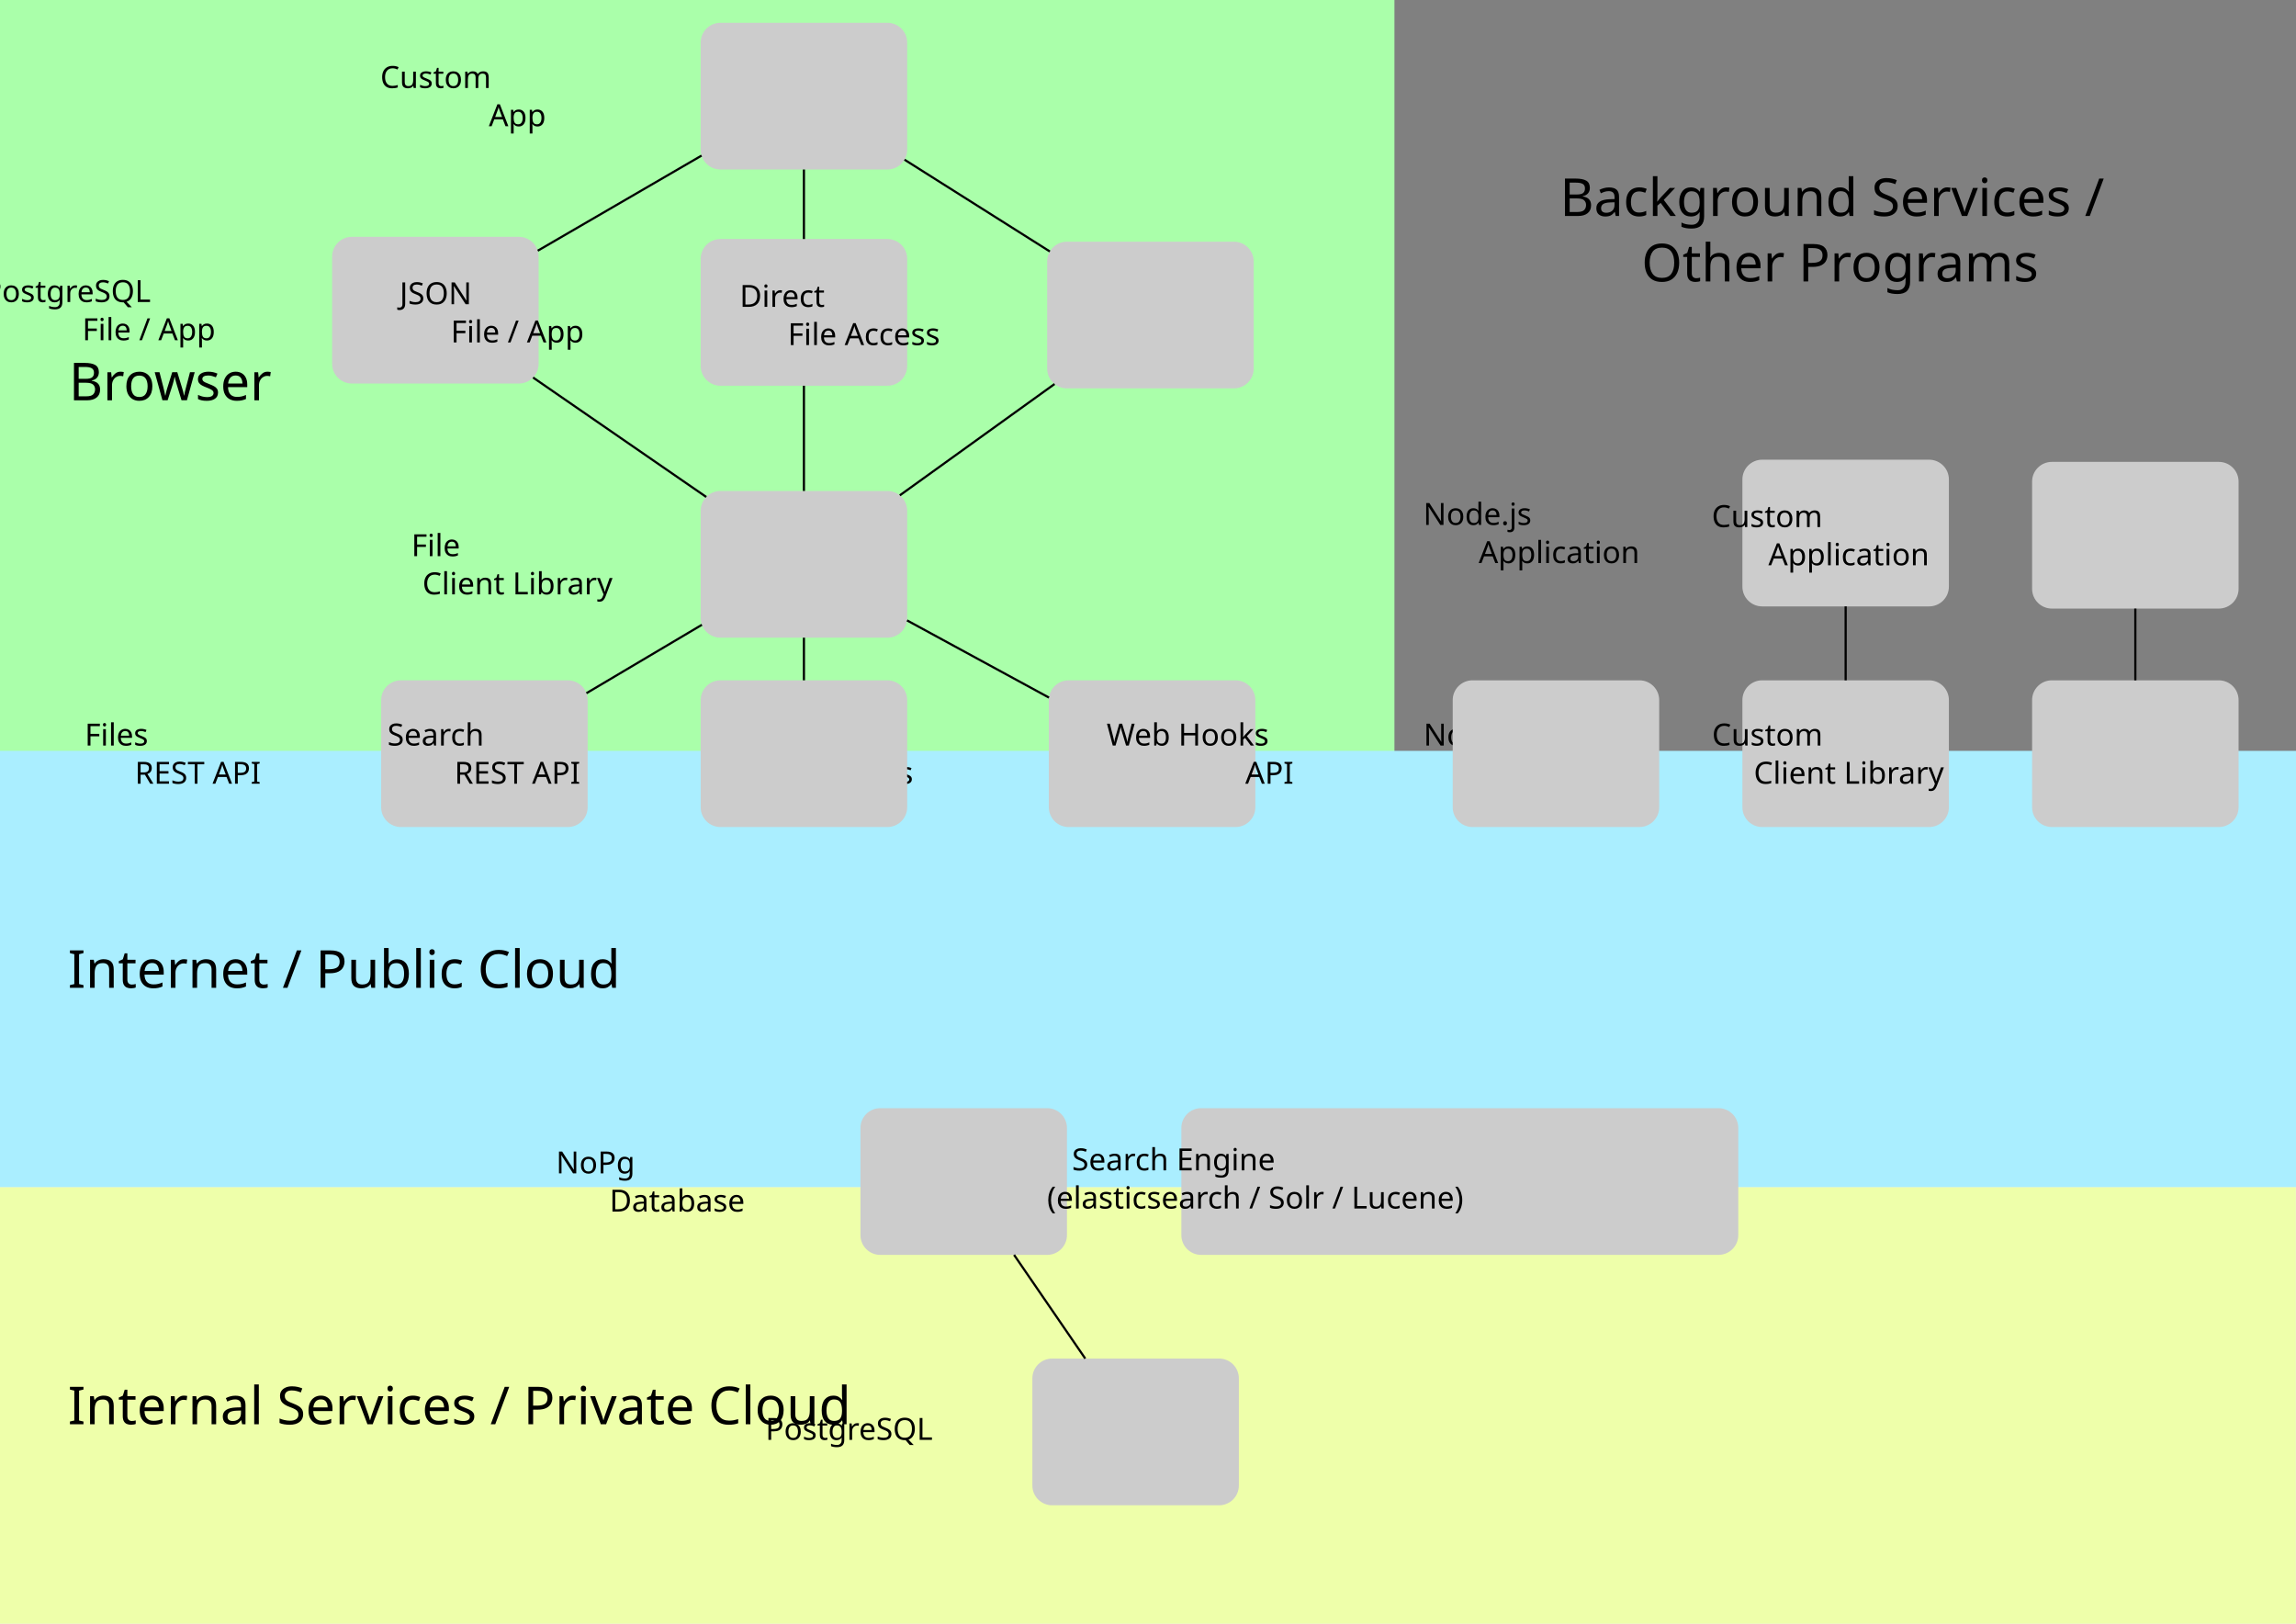
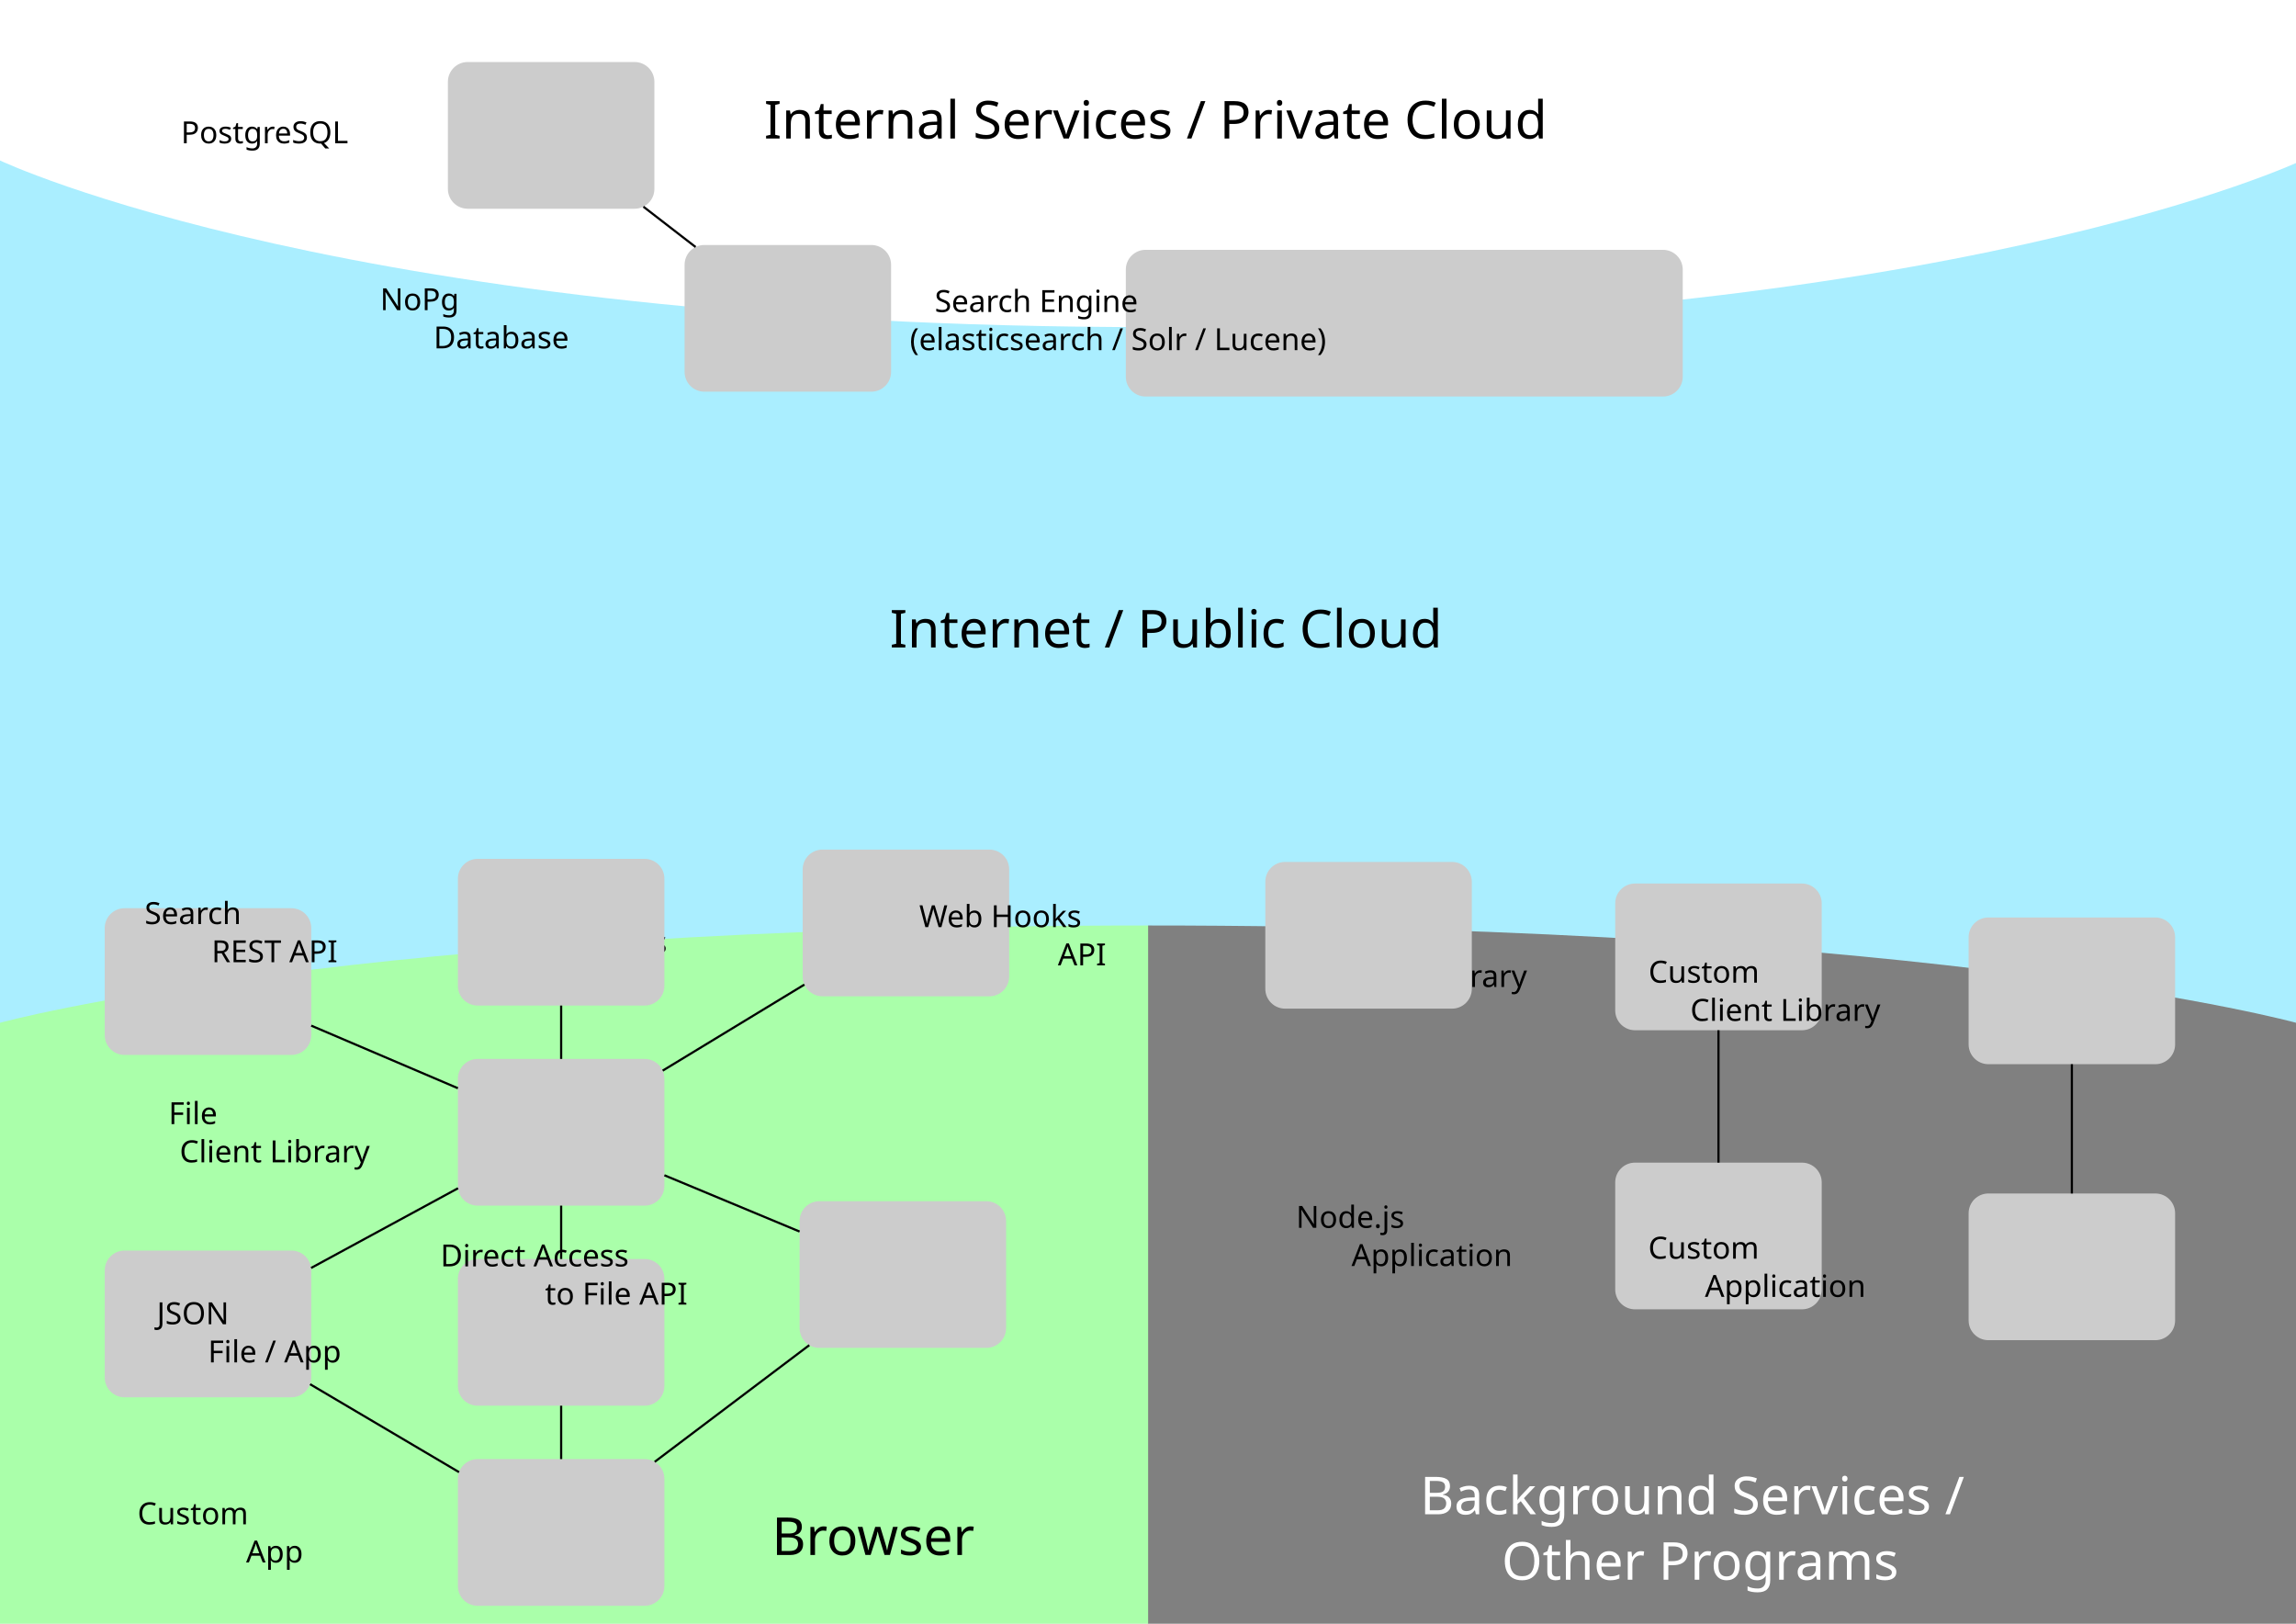
<svg xmlns="http://www.w3.org/2000/svg" width="1052.362" height="744.094" id="svg2" version="1.1">
  <defs id="defs4" />
  <g id="layer2" style="display:inline">
-     <rect style="fill:#808080;fill-opacity:1;stroke:none" id="rect3663" width="432.345" height="358.991" x="620.017" y="0" />
-     <rect style="fill:#aaffaa;fill-opacity:1;stroke:none;display:inline" id="rect3493" width="639.138" height="350.063" x="0" y="0" ry="0" />
-     <rect style="fill:#aaeeff;fill-opacity:1;stroke:none" id="rect3554" width="1052.376" height="200" x="0" y="344.094" />
-     <rect style="fill:#eeffaa;fill-opacity:1;stroke:none" id="rect3556" width="1052.289" height="200" x="0" y="544.094" />
-     <text xml:space="preserve" style="font-size:14px;font-style:normal;font-variant:normal;font-weight:normal;font-stretch:normal;text-align:start;line-height:125%;letter-spacing:0px;word-spacing:0px;writing-mode:lr-tb;text-anchor:start;fill:#000000;fill-opacity:1;stroke:none;display:inline;font-family:Sans;-inkscape-font-specification:Sans" x="31.097" y="652.684" id="text3558">
-       <tspan id="tspan3560" x="31.097" y="652.684" style="font-size:24px;font-style:normal;font-variant:normal;font-weight:normal;font-stretch:normal;text-align:start;line-height:125%;writing-mode:lr-tb;text-anchor:start;font-family:Sans;-inkscape-font-specification:Sans">Internal Services / Private Cloud</tspan>
+     <path style="fill:#808080;fill-opacity:1;stroke:none" d="m 526.112,394.094 526.25,0 0,350 -526.25,0 z" id="rect3663" />
+     <path style="fill:#aaffaa;fill-opacity:1;stroke:none;display:inline" d="m 0,394.094 c 43.854,0 87.708,0 131.562,0 43.854,0 87.708,0 131.562,0 43.854,0 87.708,0 131.563,0 43.854,0 87.708,0 131.562,0 l 0,350 -526.25,0 z" id="rect3493" />
+     <path style="fill:#aaeeff;fill-opacity:1;stroke:none" d="m 0,0 1052.376,0 0,468.701 c 0,0 -162.206,-44.574 -526.188,-44.574 C 162.206,424.126 0,468.701 0,468.701 z" id="rect3554" />
+     <text xml:space="preserve" style="font-size:14px;font-style:normal;font-variant:normal;font-weight:normal;font-stretch:normal;text-align:start;line-height:125%;letter-spacing:0px;word-spacing:0px;writing-mode:lr-tb;text-anchor:start;fill:#000000;fill-opacity:1;stroke:none;display:inline;font-family:Sans;-inkscape-font-specification:Sans" x="353.796" y="712.607" id="text3562-4">
+       <tspan id="tspan3564-1" x="353.796" y="712.607" style="font-size:24px;font-style:normal;font-variant:normal;font-weight:normal;font-stretch:normal;text-align:start;line-height:125%;writing-mode:lr-tb;text-anchor:start;font-family:Sans;-inkscape-font-specification:Sans">Browser</tspan>
    </text>
-     <text xml:space="preserve" style="font-size:14px;font-style:normal;font-variant:normal;font-weight:normal;font-stretch:normal;text-align:start;line-height:125%;letter-spacing:0px;word-spacing:0px;writing-mode:lr-tb;text-anchor:start;fill:#000000;fill-opacity:1;stroke:none;display:inline;font-family:Sans;-inkscape-font-specification:Sans" x="31.097" y="452.684" id="text3562">
-       <tspan id="tspan3564" x="31.097" y="452.684" style="font-size:24px;font-style:normal;font-variant:normal;font-weight:normal;font-stretch:normal;text-align:start;line-height:125%;writing-mode:lr-tb;text-anchor:start;font-family:Sans;-inkscape-font-specification:Sans">Internet / Public Cloud</tspan>
+     <text xml:space="preserve" style="font-size:14px;font-style:normal;font-variant:normal;font-weight:normal;font-stretch:normal;text-align:start;line-height:125%;letter-spacing:0px;word-spacing:0px;writing-mode:lr-tb;text-anchor:start;fill:#ffffff;fill-opacity:1;stroke:none;display:inline;font-family:Sans;-inkscape-font-specification:Sans" x="788.352" y="693.955" id="text3562-4-6">
+       <tspan id="tspan3564-1-1" x="788.352" y="693.955" style="font-size:24px;font-style:normal;font-variant:normal;font-weight:normal;font-stretch:normal;text-align:center;line-height:125%;writing-mode:lr-tb;text-anchor:middle;fill:#ffffff;font-family:Sans;-inkscape-font-specification:Sans">Background Services /</tspan>
+       <tspan x="788.352" y="723.955" style="font-size:24px;font-style:normal;font-variant:normal;font-weight:normal;font-stretch:normal;text-align:center;line-height:125%;writing-mode:lr-tb;text-anchor:middle;fill:#ffffff;font-family:Sans;-inkscape-font-specification:Sans" id="tspan3865">Other Programs</tspan>
    </text>
-     <text xml:space="preserve" style="font-size:14px;font-style:normal;font-variant:normal;font-weight:normal;font-stretch:normal;text-align:start;line-height:125%;letter-spacing:0px;word-spacing:0px;writing-mode:lr-tb;text-anchor:start;fill:#000000;fill-opacity:1;stroke:none;display:inline;font-family:Sans;-inkscape-font-specification:Sans" x="31.577" y="183.449" id="text3562-4">
-       <tspan id="tspan3564-1" x="31.577" y="183.449" style="font-size:24px;font-style:normal;font-variant:normal;font-weight:normal;font-stretch:normal;text-align:start;line-height:125%;writing-mode:lr-tb;text-anchor:start;font-family:Sans;-inkscape-font-specification:Sans">Browser</tspan>
+     <path style="fill:#ffffff;fill-opacity:1;stroke:none" d="m 0,0 1055.003,0 0,73.539 c 0,0 -160.33,76.368 -527.502,76.368 C 160.33,149.907 0,73.539 0,73.539 z" id="rect3151" />
+     <text xml:space="preserve" style="font-size:14px;font-style:normal;font-variant:normal;font-weight:normal;font-stretch:normal;text-align:start;line-height:125%;letter-spacing:0px;word-spacing:0px;writing-mode:lr-tb;text-anchor:start;fill:#000000;fill-opacity:1;stroke:none;display:inline;font-family:Sans;-inkscape-font-specification:Sans" x="350.177" y="63.485" id="text3558">
+       <tspan id="tspan3560" x="350.177" y="63.485" style="font-size:24px;font-style:normal;font-variant:normal;font-weight:normal;font-stretch:normal;text-align:start;line-height:125%;writing-mode:lr-tb;text-anchor:start;font-family:Sans;-inkscape-font-specification:Sans">Internal Services / Private Cloud</tspan>
    </text>
-     <text xml:space="preserve" style="font-size:14px;font-style:normal;font-variant:normal;font-weight:normal;font-stretch:normal;text-align:start;line-height:125%;letter-spacing:0px;word-spacing:0px;writing-mode:lr-tb;text-anchor:start;fill:#000000;fill-opacity:1;stroke:none;display:inline;font-family:Sans;-inkscape-font-specification:Sans" x="852.46" y="98.975" id="text3562-4-6">
-       <tspan id="tspan3564-1-1" x="852.46" y="98.975" style="font-size:24px;font-style:normal;font-variant:normal;font-weight:normal;font-stretch:normal;text-align:center;line-height:125%;writing-mode:lr-tb;text-anchor:middle;font-family:Sans;-inkscape-font-specification:Sans">Background Services /</tspan>
-       <tspan x="852.46" y="128.975" style="font-size:24px;font-style:normal;font-variant:normal;font-weight:normal;font-stretch:normal;text-align:center;line-height:125%;writing-mode:lr-tb;text-anchor:middle;font-family:Sans;-inkscape-font-specification:Sans" id="tspan3865">Other Programs</tspan>
+     <text xml:space="preserve" style="font-size:14px;font-style:normal;font-variant:normal;font-weight:normal;font-stretch:normal;text-align:start;line-height:125%;letter-spacing:0px;word-spacing:0px;writing-mode:lr-tb;text-anchor:start;fill:#000000;fill-opacity:1;stroke:none;display:inline;font-family:Sans;-inkscape-font-specification:Sans" x="407.81" y="296.717" id="text3562">
+       <tspan id="tspan3564" x="407.81" y="296.717" style="font-size:24px;font-style:normal;font-variant:normal;font-weight:normal;font-stretch:normal;text-align:start;line-height:125%;writing-mode:lr-tb;text-anchor:start;font-family:Sans;-inkscape-font-specification:Sans">Internet / Public Cloud</tspan>
    </text>
  </g>
  <g id="layer1" transform="translate(0,-308.2677)" style="display:inline">
-     <g id="g3053" transform="translate(57.34969,-225.8701)">
+     <g id="g3053" transform="translate(-53.92801,34.40714)">
      <rect ry="9.067" y="759.138" x="263.804" height="67.23" width="94.646" id="rect2985-7" style="fill:#cccccc;fill-opacity:1;stroke:none" />
      <text id="text2987-4" y="789.014" x="310.871" style="font-size:144px;font-style:normal;font-weight:normal;text-align:center;line-height:125%;letter-spacing:0px;word-spacing:0px;text-anchor:middle;fill:#000000;fill-opacity:1;stroke:none;font-family:Sans" xml:space="preserve">
        <tspan style="font-size:14px;font-style:normal;font-variant:normal;font-weight:normal;font-stretch:normal;text-align:center;line-height:125%;writing-mode:lr-tb;text-anchor:middle;font-family:Sans;-inkscape-font-specification:Sans" y="789.014" x="310.871" id="tspan3031">File</tspan>
        <tspan style="font-size:14px;font-style:normal;font-variant:normal;font-weight:normal;font-stretch:normal;text-align:center;line-height:125%;writing-mode:lr-tb;text-anchor:middle;font-family:Sans;-inkscape-font-specification:Sans" y="806.514" x="310.871" id="tspan3317">Client Library</tspan>
      </text>
    </g>
-     <g id="g2993-4" transform="translate(-157.7044,-274.4814)">
+     <g id="g2993-4" transform="translate(-268.9821,383.734)">
      <rect ry="9.067" y="593.193" x="478.858" height="67.23" width="94.646" id="rect2985-8" style="fill:#cccccc;fill-opacity:1;stroke:none" />
      <text id="text2987-8" y="623.075" x="525.894" style="font-size:144px;font-style:normal;font-weight:normal;text-align:center;line-height:125%;letter-spacing:0px;word-spacing:0px;text-anchor:middle;fill:#000000;fill-opacity:1;stroke:none;font-family:Sans" xml:space="preserve">
        <tspan id="tspan2991-4" style="font-size:14px;font-style:normal;font-variant:normal;font-weight:normal;font-stretch:normal;text-align:center;line-height:125%;writing-mode:lr-tb;text-anchor:middle;font-family:Sans;-inkscape-font-specification:Sans" y="623.075" x="525.894">Custom</tspan>
        <tspan style="font-size:14px;font-style:normal;font-variant:normal;font-weight:normal;font-stretch:normal;text-align:center;line-height:125%;writing-mode:lr-tb;text-anchor:middle;font-family:Sans;-inkscape-font-specification:Sans" y="640.575" x="525.894" id="tspan3091">App</tspan>
      </text>
    </g>
-     <g id="g2993-5-1" transform="translate(-84.46833,222.9177)">
+     <g id="g2993-5-1" transform="translate(-165.0785,-172.658)">
      <rect ry="9.067" y="593.193" x="478.858" height="67.23" width="94.646" id="rect2985-5-5" style="fill:#cccccc;fill-opacity:1;stroke:none" />
      <text id="text2987-1-2" y="623.075" x="525.894" style="font-size:144px;font-style:normal;font-weight:normal;text-align:center;line-height:125%;letter-spacing:0px;word-spacing:0px;text-anchor:middle;fill:#000000;fill-opacity:1;stroke:none;font-family:Sans" xml:space="preserve">
        <tspan style="font-size:14px;font-style:normal;font-variant:normal;font-weight:normal;font-stretch:normal;text-align:center;line-height:125%;writing-mode:lr-tb;text-anchor:middle;font-family:Sans;-inkscape-font-specification:Sans" y="623.075" x="525.894" id="tspan3135-6">NoPg</tspan>
        <tspan style="font-size:14px;font-style:normal;font-variant:normal;font-weight:normal;font-stretch:normal;text-align:center;line-height:125%;writing-mode:lr-tb;text-anchor:middle;font-family:Sans;-inkscape-font-specification:Sans" y="640.575" x="525.894" id="tspan3173">Database</tspan>
      </text>
    </g>
-     <g id="g3248" transform="translate(15.42837,64.64976)">
+     <g id="g3248" transform="translate(-252.4641,-529.522)">
      <rect ry="9.067" y="866.214" x="457.753" height="67.23" width="94.646" id="rect2985-5-5-1" style="fill:#cccccc;fill-opacity:1;stroke:none" />
      <text id="text2987-1-2-6" y="903.456" x="504.789" style="font-size:144px;font-style:normal;font-weight:normal;text-align:center;line-height:125%;letter-spacing:0px;word-spacing:0px;text-anchor:middle;fill:#000000;fill-opacity:1;stroke:none;font-family:Sans" xml:space="preserve">
        <tspan style="font-size:14px;font-style:normal;font-variant:normal;font-weight:normal;font-stretch:normal;text-align:center;line-height:125%;writing-mode:lr-tb;text-anchor:middle;font-family:Sans;-inkscape-font-specification:Sans" y="903.456" x="504.789" id="tspan3173-5">PostgreSQL</tspan>
      </text>
    </g>
-     <g id="g2993" transform="translate(-326.6289,-176.3955)">
+     <g id="g2993" transform="translate(-430.8513,288.1736)">
      <rect ry="9.067" y="593.193" x="478.858" height="67.23" width="94.646" id="rect2985" style="fill:#cccccc;fill-opacity:1;stroke:none" />
      <text id="text2987" y="623.075" x="525.894" style="font-size:144px;font-style:normal;font-weight:normal;text-align:center;line-height:125%;letter-spacing:0px;word-spacing:0px;text-anchor:middle;fill:#000000;fill-opacity:1;stroke:none;font-family:Sans" xml:space="preserve">
        <tspan style="font-size:14px;font-style:normal;font-variant:normal;font-weight:normal;font-stretch:normal;text-align:center;line-height:125%;writing-mode:lr-tb;text-anchor:middle;font-family:Sans;-inkscape-font-specification:Sans" y="623.075" x="525.894" id="tspan2989">PostgreSQL</tspan>
        <tspan id="tspan2991" style="font-size:14px;font-style:normal;font-variant:normal;font-weight:normal;font-stretch:normal;text-align:center;line-height:125%;writing-mode:lr-tb;text-anchor:middle;font-family:Sans;-inkscape-font-specification:Sans" y="640.575" x="525.894">File / App</tspan>
      </text>
    </g>
-     <g id="g2993-1" transform="translate(-157.7044,-175.3854)">
+     <g id="g2993-1" transform="translate(-268.9821,292.0431)">
      <rect ry="9.067" y="593.193" x="478.858" height="67.23" width="94.646" id="rect2985-4" style="fill:#cccccc;fill-opacity:1;stroke:none" />
      <text id="text2987-2" y="623.075" x="525.894" style="font-size:144px;font-style:normal;font-weight:normal;text-align:center;line-height:125%;letter-spacing:0px;word-spacing:0px;text-anchor:middle;fill:#000000;fill-opacity:1;stroke:none;font-family:Sans" xml:space="preserve">
        <tspan id="tspan2991-2" style="font-size:14px;font-style:normal;font-variant:normal;font-weight:normal;font-stretch:normal;text-align:center;line-height:125%;writing-mode:lr-tb;text-anchor:middle;font-family:Sans;-inkscape-font-specification:Sans" y="623.075" x="525.894">JSON</tspan>
        <tspan style="font-size:14px;font-style:normal;font-variant:normal;font-weight:normal;font-stretch:normal;text-align:center;line-height:125%;writing-mode:lr-tb;text-anchor:middle;font-family:Sans;-inkscape-font-specification:Sans" y="640.575" x="525.894" id="tspan3207">File / App</tspan>
      </text>
    </g>
-     <g id="g2993-1-7" transform="translate(1.118553,-174.1732)">
+     <g id="g2993-1-7" transform="translate(-112.3656,265.5462)">
      <rect ry="9.067" y="593.193" x="478.858" height="67.23" width="94.646" id="rect2985-4-6" style="fill:#cccccc;fill-opacity:1;stroke:none" />
      <text id="text2987-2-1" y="623.075" x="525.894" style="font-size:144px;font-style:normal;font-weight:normal;text-align:center;line-height:125%;letter-spacing:0px;word-spacing:0px;text-anchor:middle;fill:#000000;fill-opacity:1;stroke:none;font-family:Sans" xml:space="preserve">
-         <tspan style="font-size:14px;font-style:normal;font-variant:normal;font-weight:normal;font-stretch:normal;text-align:center;line-height:125%;writing-mode:lr-tb;text-anchor:middle;font-family:Sans;-inkscape-font-specification:Sans" y="623.075" x="525.894" id="tspan3207-9">Direct</tspan>
-         <tspan style="font-size:14px;font-style:normal;font-variant:normal;font-weight:normal;font-stretch:normal;text-align:center;line-height:125%;writing-mode:lr-tb;text-anchor:middle;font-family:Sans;-inkscape-font-specification:Sans" y="640.575" x="525.894" id="tspan3311">File Access</tspan>
+         <tspan style="font-size:14px;font-style:normal;font-variant:normal;font-weight:normal;font-stretch:normal;text-align:center;line-height:125%;writing-mode:lr-tb;text-anchor:middle;font-family:Sans;-inkscape-font-specification:Sans" y="623.075" x="525.894" id="tspan3207-9">Direct Access</tspan>
+         <tspan style="font-size:14px;font-style:normal;font-variant:normal;font-weight:normal;font-stretch:normal;text-align:center;line-height:125%;writing-mode:lr-tb;text-anchor:middle;font-family:Sans;-inkscape-font-specification:Sans" y="640.575" x="525.894" id="tspan3311">to File API</tspan>
      </text>
    </g>
-     <g id="g2993-5" transform="translate(-304.1529,26.84711)">
+     <g id="g2993-5" transform="translate(-430.8513,131.2888)">
      <rect ry="9.067" y="593.193" x="478.858" height="67.23" width="94.646" id="rect2985-5" style="fill:#cccccc;fill-opacity:1;stroke:none" />
      <text id="text2987-1" y="623.075" x="525.894" style="font-size:144px;font-style:normal;font-weight:normal;text-align:center;line-height:125%;letter-spacing:0px;word-spacing:0px;text-anchor:middle;fill:#000000;fill-opacity:1;stroke:none;font-family:Sans" xml:space="preserve">
        <tspan style="font-size:14px;font-style:normal;font-variant:normal;font-weight:normal;font-stretch:normal;text-align:center;line-height:125%;writing-mode:lr-tb;text-anchor:middle;font-family:Sans;-inkscape-font-specification:Sans" y="623.075" x="527.835" id="tspan3133">Files </tspan>
        <tspan style="font-size:14px;font-style:normal;font-variant:normal;font-weight:normal;font-stretch:normal;text-align:center;line-height:125%;writing-mode:lr-tb;text-anchor:middle;font-family:Sans;-inkscape-font-specification:Sans" y="640.575" x="525.894" id="tspan3135">REST API</tspan>
      </text>
    </g>
-     <g id="g3409" transform="translate(-129.047,-95.3584)">
+     <g id="g3409" transform="translate(-241.8745,-17.78675)">
      <rect ry="9.067" y="715.398" x="609.781" height="67.23" width="94.646" id="rect2985-5-7" style="fill:#cccccc;fill-opacity:1;stroke:none" />
      <text id="text2987-1-9" y="745.278" x="657.053" style="font-size:144px;font-style:normal;font-weight:normal;text-align:center;line-height:125%;letter-spacing:0px;word-spacing:0px;text-anchor:middle;fill:#000000;fill-opacity:1;stroke:none;font-family:Sans" xml:space="preserve">
        <tspan style="font-size:14px;font-style:normal;font-variant:normal;font-weight:normal;font-stretch:normal;text-align:center;line-height:125%;writing-mode:lr-tb;text-anchor:middle;font-family:Sans;-inkscape-font-specification:Sans" y="745.278" x="657.053" id="tspan3135-4">Socket.io</tspan>
        <tspan style="font-size:14px;font-style:normal;font-variant:normal;font-weight:normal;font-stretch:normal;text-align:center;line-height:125%;writing-mode:lr-tb;text-anchor:middle;font-family:Sans;-inkscape-font-specification:Sans" y="762.778" x="657.053" id="tspan3403">Events</tspan>
      </text>
    </g>
-     <path style="fill:none;stroke:#000000;stroke-width:1px;stroke-linecap:butt;stroke-linejoin:miter;stroke-opacity:1" d="M 497.424,930.864 464.794,883.341" id="path3471" />
-     <path style="fill:none;stroke:#000000;stroke-width:1px;stroke-linecap:butt;stroke-linejoin:miter;stroke-opacity:1" d="m 321.715,594.59 -52.925,31.358" id="path3477" />
-     <path style="fill:none;stroke:#000000;stroke-width:1px;stroke-linecap:butt;stroke-linejoin:miter;stroke-opacity:1" d="m 415.729,592.576 65.076,35.385" id="path3479" />
-     <path style="fill:none;stroke:#000000;stroke-width:1px;stroke-linecap:butt;stroke-linejoin:miter;stroke-opacity:1" d="m 368.477,485.038 0,48.23" id="path3481" />
-     <path style="fill:none;stroke:#000000;stroke-width:1px;stroke-linecap:butt;stroke-linejoin:miter;stroke-opacity:1" d="M 323.707,536.015 244.322,481.28" id="path3483" />
-     <path style="fill:none;stroke:#000000;stroke-width:1px;stroke-linecap:butt;stroke-linejoin:miter;stroke-opacity:1" d="M 412.427,535.268 483.35,484.25" id="path3485" />
-     <path style="fill:none;stroke:#000000;stroke-width:1px;stroke-linecap:butt;stroke-linejoin:miter;stroke-opacity:1" d="m 321.558,379.57 -75.087,43.599" id="path3487" />
-     <path style="fill:none;stroke:#000000;stroke-width:1px;stroke-linecap:butt;stroke-linejoin:miter;stroke-opacity:1" d="m 414.575,381.441 66.626,42.079" id="path3489" />
-     <path style="fill:none;stroke:#000000;stroke-width:1px;stroke-linecap:butt;stroke-linejoin:miter;stroke-opacity:1" d="m 368.477,385.942 0,31.866" id="path3491" />
-     <g style="display:inline" id="g2993-4-1" transform="translate(319.7646,-74.26153)">
+     <path style="fill:none;stroke:#000000;stroke-width:1px;stroke-linecap:butt;stroke-linejoin:miter;stroke-opacity:1" d="m 294.898,402.986 23.919,18.485" id="path3471" />
+     <path style="fill:none;stroke:#000000;stroke-width:1px;stroke-linecap:butt;stroke-linejoin:miter;stroke-opacity:1" d="m 209.876,806.969 -67.223,-28.682" id="path3477" />
+     <path style="fill:none;stroke:#000000;stroke-width:1px;stroke-linecap:butt;stroke-linejoin:miter;stroke-opacity:1" d="m 303.739,798.908 64.951,-39.429" id="path3479" />
+     <path style="fill:none;stroke:#000000;stroke-width:1px;stroke-linecap:butt;stroke-linejoin:miter;stroke-opacity:1" d="m 257.199,885.236 0,-24.461" id="path3481" />
+     <path style="fill:none;stroke:#000000;stroke-width:1px;stroke-linecap:butt;stroke-linejoin:miter;stroke-opacity:1" d="m 209.94,852.8 -67.352,36.541" id="path3483" />
+     <path style="fill:none;stroke:#000000;stroke-width:1px;stroke-linecap:butt;stroke-linejoin:miter;stroke-opacity:1" d="m 304.522,846.859 61.97,25.796" id="path3485" />
+     <path style="fill:none;stroke:#000000;stroke-width:1px;stroke-linecap:butt;stroke-linejoin:miter;stroke-opacity:1" d="M 210.407,982.918 142.122,942.605" id="path3487" />
+     <path style="fill:none;stroke:#000000;stroke-width:1px;stroke-linecap:butt;stroke-linejoin:miter;stroke-opacity:1" d="M 300.078,978.184 370.937,924.712" id="path3489" />
+     <path style="fill:none;stroke:#000000;stroke-width:1px;stroke-linecap:butt;stroke-linejoin:miter;stroke-opacity:1" d="m 257.199,976.927 0,-24.461" id="path3491" />
+     <g style="display:inline" id="g2993-4-1" transform="translate(261.4715,247.8707)">
      <rect ry="9.067" y="593.193" x="478.858" height="67.23" width="94.646" id="rect2985-8-3" style="fill:#cccccc;fill-opacity:1;stroke:none" />
      <text id="text2987-8-8" y="623.075" x="525.894" style="font-size:144px;font-style:normal;font-weight:normal;text-align:center;line-height:125%;letter-spacing:0px;word-spacing:0px;text-anchor:middle;fill:#000000;fill-opacity:1;stroke:none;font-family:Sans" xml:space="preserve">
        <tspan style="font-size:14px;font-style:normal;font-variant:normal;font-weight:normal;font-stretch:normal;text-align:center;line-height:125%;writing-mode:lr-tb;text-anchor:middle;font-family:Sans;-inkscape-font-specification:Sans" y="623.075" x="525.894" id="tspan3625">Node.js</tspan>
        <tspan style="font-size:14px;font-style:normal;font-variant:normal;font-weight:normal;font-stretch:normal;text-align:center;line-height:125%;writing-mode:lr-tb;text-anchor:middle;font-family:Sans;-inkscape-font-specification:Sans" y="640.575" x="525.894" id="tspan3629">Application</tspan>
      </text>
    </g>
-     <g style="display:inline" id="g2993-4-1-1" transform="translate(319.7646,26.84711)">
+     <g style="display:inline" id="g2993-4-1-1" transform="translate(261.4715,119.9751)">
      <rect ry="9.067" y="593.193" x="478.858" height="67.23" width="94.646" id="rect2985-8-3-9" style="fill:#cccccc;fill-opacity:1;stroke:none" />
      <text id="text2987-8-8-8" y="623.075" x="525.894" style="font-size:144px;font-style:normal;font-weight:normal;text-align:center;line-height:125%;letter-spacing:0px;word-spacing:0px;text-anchor:middle;fill:#000000;fill-opacity:1;stroke:none;font-family:Sans" xml:space="preserve">
        <tspan style="font-size:14px;font-style:normal;font-variant:normal;font-weight:normal;font-stretch:normal;text-align:center;line-height:125%;writing-mode:lr-tb;text-anchor:middle;font-family:Sans;-inkscape-font-specification:Sans" y="623.075" x="527.835" id="tspan3629-5">Node.js </tspan>
        <tspan style="font-size:14px;font-style:normal;font-variant:normal;font-weight:normal;font-stretch:normal;text-align:center;line-height:125%;writing-mode:lr-tb;text-anchor:middle;font-family:Sans;-inkscape-font-specification:Sans" y="640.575" x="525.894" id="tspan3699">Client Library</tspan>
      </text>
    </g>
-     <path style="fill:none;stroke:#000000;stroke-width:1px;stroke-linecap:butt;stroke-linejoin:miter;stroke-opacity:1" d="m 845.946,586.161 -10e-6,33.878" id="path3701" />
-     <g style="display:inline" id="g2993-4-1-1-0" transform="translate(452.5426,26.84711)">
+     <path style="fill:none;stroke:#000000;stroke-width:1px;stroke-linecap:butt;stroke-linejoin:miter;stroke-opacity:1" d="m 787.653,841.063 0,-60.665" id="path3701" />
+     <g style="display:inline" id="g2993-4-1-1-0" transform="translate(423.4502,135.5315)">
      <rect ry="9.067" y="593.193" x="478.858" height="67.23" width="94.646" id="rect2985-8-3-9-2" style="fill:#cccccc;fill-opacity:1;stroke:none" />
      <text id="text2987-8-8-8-8" y="623.075" x="525.894" style="font-size:144px;font-style:normal;font-weight:normal;text-align:center;line-height:125%;letter-spacing:0px;word-spacing:0px;text-anchor:middle;fill:#000000;fill-opacity:1;stroke:none;font-family:Sans" xml:space="preserve">
        <tspan style="font-size:14px;font-style:normal;font-variant:normal;font-weight:normal;font-stretch:normal;text-align:center;line-height:125%;writing-mode:lr-tb;text-anchor:middle;font-family:Sans;-inkscape-font-specification:Sans" y="623.075" x="527.835" id="tspan3629-5-6">Custom </tspan>
        <tspan style="font-size:14px;font-style:normal;font-variant:normal;font-weight:normal;font-stretch:normal;text-align:center;line-height:125%;writing-mode:lr-tb;text-anchor:middle;font-family:Sans;-inkscape-font-specification:Sans" y="640.575" x="525.894" id="tspan3699-0">Client Library</tspan>
      </text>
    </g>
-     <g style="display:inline" id="g2993-4-1-2" transform="translate(452.5426,-73.26223)">
+     <g style="display:inline" id="g2993-4-1-2" transform="translate(423.4502,262.0128)">
      <rect ry="9.067" y="593.193" x="478.858" height="67.23" width="94.646" id="rect2985-8-3-4" style="fill:#cccccc;fill-opacity:1;stroke:none" />
      <text id="text2987-8-8-86" y="623.075" x="525.894" style="font-size:144px;font-style:normal;font-weight:normal;text-align:center;line-height:125%;letter-spacing:0px;word-spacing:0px;text-anchor:middle;fill:#000000;fill-opacity:1;stroke:none;font-family:Sans" xml:space="preserve">
        <tspan style="font-size:14px;font-style:normal;font-variant:normal;font-weight:normal;font-stretch:normal;text-align:center;line-height:125%;writing-mode:lr-tb;text-anchor:middle;font-family:Sans;-inkscape-font-specification:Sans" y="623.075" x="525.894" id="tspan3625-5">Custom</tspan>
        <tspan style="font-size:14px;font-style:normal;font-variant:normal;font-weight:normal;font-stretch:normal;text-align:center;line-height:125%;writing-mode:lr-tb;text-anchor:middle;font-family:Sans;-inkscape-font-specification:Sans" y="640.575" x="525.894" id="tspan3629-0">Application</tspan>
      </text>
    </g>
-     <path style="fill:none;stroke:#000000;stroke-width:1px;stroke-linecap:butt;stroke-linejoin:miter;stroke-opacity:1" d="m 978.724,587.161 -10e-6,32.879" id="path3842" />
-     <rect style="fill:#cccccc;fill-opacity:1;stroke:none" id="rect2985-5-5-8" width="255.26" height="67.23" x="541.472" y="816.11" ry="9.067" />
-     <text xml:space="preserve" style="font-size:144px;font-style:normal;font-weight:normal;text-align:center;line-height:125%;letter-spacing:0px;word-spacing:0px;text-anchor:middle;fill:#000000;fill-opacity:1;stroke:none;font-family:Sans" x="668.938" y="844.599" id="text2987-1-2-9">
-       <tspan id="tspan3173-4" x="668.938" y="844.599" style="font-size:14px;font-style:normal;font-variant:normal;font-weight:normal;font-stretch:normal;text-align:center;line-height:125%;writing-mode:lr-tb;text-anchor:middle;font-family:Sans;-inkscape-font-specification:Sans">Search Engine</tspan>
-       <tspan id="tspan3089" x="668.938" y="862.099" style="font-size:14px;font-style:normal;font-variant:normal;font-weight:normal;font-stretch:normal;text-align:center;line-height:125%;writing-mode:lr-tb;text-anchor:middle;font-family:Sans;-inkscape-font-specification:Sans">(elasticsearch / Solr / Lucene)</tspan>
-     </text>
-     <g style="display:inline" id="g2993-5-4" transform="translate(-157.7044,26.84711)">
+     <path style="fill:none;stroke:#000000;stroke-width:1px;stroke-linecap:butt;stroke-linejoin:miter;stroke-opacity:1" d="m 949.631,855.206 0,-59.251" id="path3842" />
+     <g id="g3086" transform="translate(-25.45584,-393.3534)">
+       <rect ry="9.067" y="816.11" x="541.472" height="67.23" width="255.26" id="rect2985-5-5-8" style="fill:#cccccc;fill-opacity:1;stroke:none" />
+       <text id="text2987-1-2-9" y="844.599" x="668.938" style="font-size:144px;font-style:normal;font-weight:normal;text-align:center;line-height:125%;letter-spacing:0px;word-spacing:0px;text-anchor:middle;fill:#000000;fill-opacity:1;stroke:none;font-family:Sans" xml:space="preserve">
+         <tspan style="font-size:14px;font-style:normal;font-variant:normal;font-weight:normal;font-stretch:normal;text-align:center;line-height:125%;writing-mode:lr-tb;text-anchor:middle;font-family:Sans;-inkscape-font-specification:Sans" y="844.599" x="668.938" id="tspan3173-4">Search Engine</tspan>
+         <tspan style="font-size:14px;font-style:normal;font-variant:normal;font-weight:normal;font-stretch:normal;text-align:center;line-height:125%;writing-mode:lr-tb;text-anchor:middle;font-family:Sans;-inkscape-font-specification:Sans" y="862.099" x="668.938" id="tspan3089">(elasticsearch / Solr / Lucene)</tspan>
+       </text>
+     </g>
+     <g style="display:inline" id="g2993-5-4" transform="translate(-268.9821,108.6614)">
      <rect ry="9.067" y="593.193" x="478.858" height="67.23" width="94.646" id="rect2985-5-6" style="fill:#cccccc;fill-opacity:1;stroke:none" />
      <text id="text2987-1-0" y="623.075" x="525.894" style="font-size:144px;font-style:normal;font-weight:normal;text-align:center;line-height:125%;letter-spacing:0px;word-spacing:0px;text-anchor:middle;fill:#000000;fill-opacity:1;stroke:none;font-family:Sans" xml:space="preserve">
        <tspan style="font-size:14px;font-style:normal;font-variant:normal;font-weight:normal;font-stretch:normal;text-align:center;line-height:125%;writing-mode:lr-tb;text-anchor:middle;font-family:Sans;-inkscape-font-specification:Sans" y="623.075" x="525.894" id="tspan3133-6">Search</tspan>
        <tspan style="font-size:14px;font-style:normal;font-variant:normal;font-weight:normal;font-stretch:normal;text-align:center;line-height:125%;writing-mode:lr-tb;text-anchor:middle;font-family:Sans;-inkscape-font-specification:Sans" y="640.575" x="525.894" id="tspan3135-61">REST API</tspan>
      </text>
    </g>
-     <g style="display:inline" id="g2993-4-1-1-8" transform="translate(186.9866,26.84711)">
+     <g style="display:inline" id="g2993-4-1-1-8" transform="translate(101.0942,110.0756)">
      <rect ry="9.067" y="593.193" x="478.858" height="67.23" width="94.646" id="rect2985-8-3-9-4" style="fill:#cccccc;fill-opacity:1;stroke:none" />
      <text id="text2987-8-8-8-9" y="623.075" x="525.894" style="font-size:144px;font-style:normal;font-weight:normal;text-align:center;line-height:125%;letter-spacing:0px;word-spacing:0px;text-anchor:middle;fill:#000000;fill-opacity:1;stroke:none;font-family:Sans" xml:space="preserve">
        <tspan style="font-size:14px;font-style:normal;font-variant:normal;font-weight:normal;font-stretch:normal;text-align:center;line-height:125%;writing-mode:lr-tb;text-anchor:middle;font-family:Sans;-inkscape-font-specification:Sans" y="623.075" x="525.894" id="tspan3969">Web Hooks</tspan>
        <tspan style="font-size:14px;font-style:normal;font-variant:normal;font-weight:normal;font-stretch:normal;text-align:center;line-height:125%;writing-mode:lr-tb;text-anchor:middle;font-family:Sans;-inkscape-font-specification:Sans" y="640.575" x="525.894" id="tspan3973">API</tspan>
      </text>
    </g>
-     <path style="fill:none;stroke:#000000;stroke-width:1px;stroke-linecap:butt;stroke-linejoin:miter;stroke-opacity:1" d="m 368.477,292.23 0,19.542" id="path4021" transform="translate(0,308.2677)" />
+     <path style="fill:none;stroke:#000000;stroke-width:1px;stroke-linecap:butt;stroke-linejoin:miter;stroke-opacity:1" d="m 257.199,793.545 0,-24.461" id="path4021" />
  </g>
</svg>
